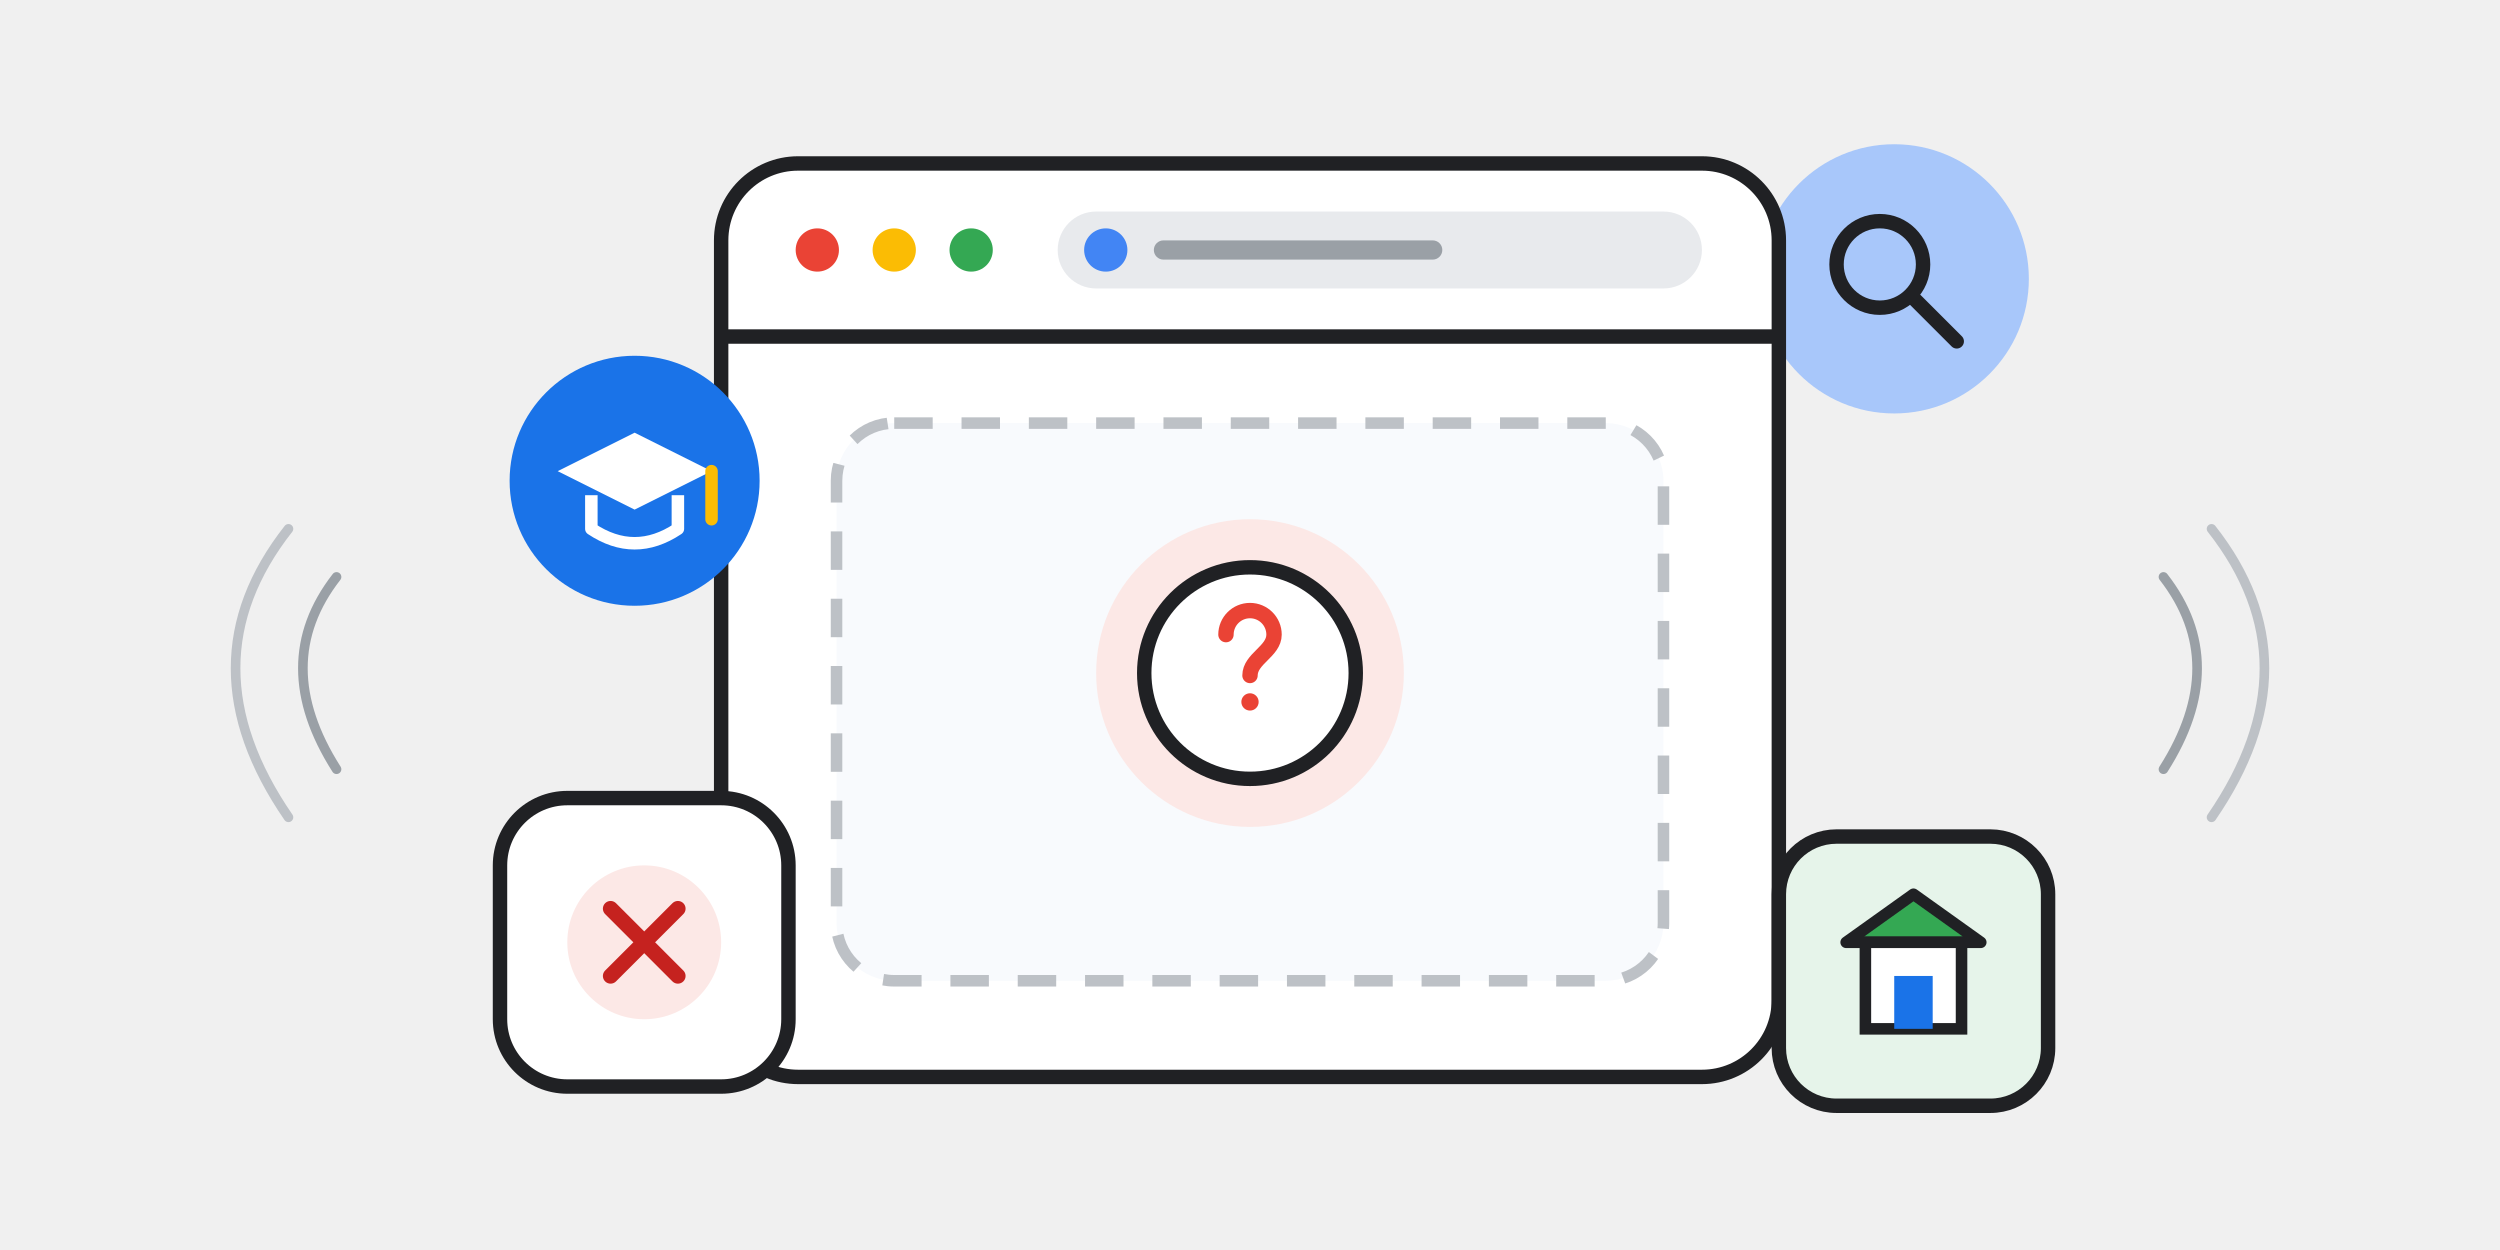
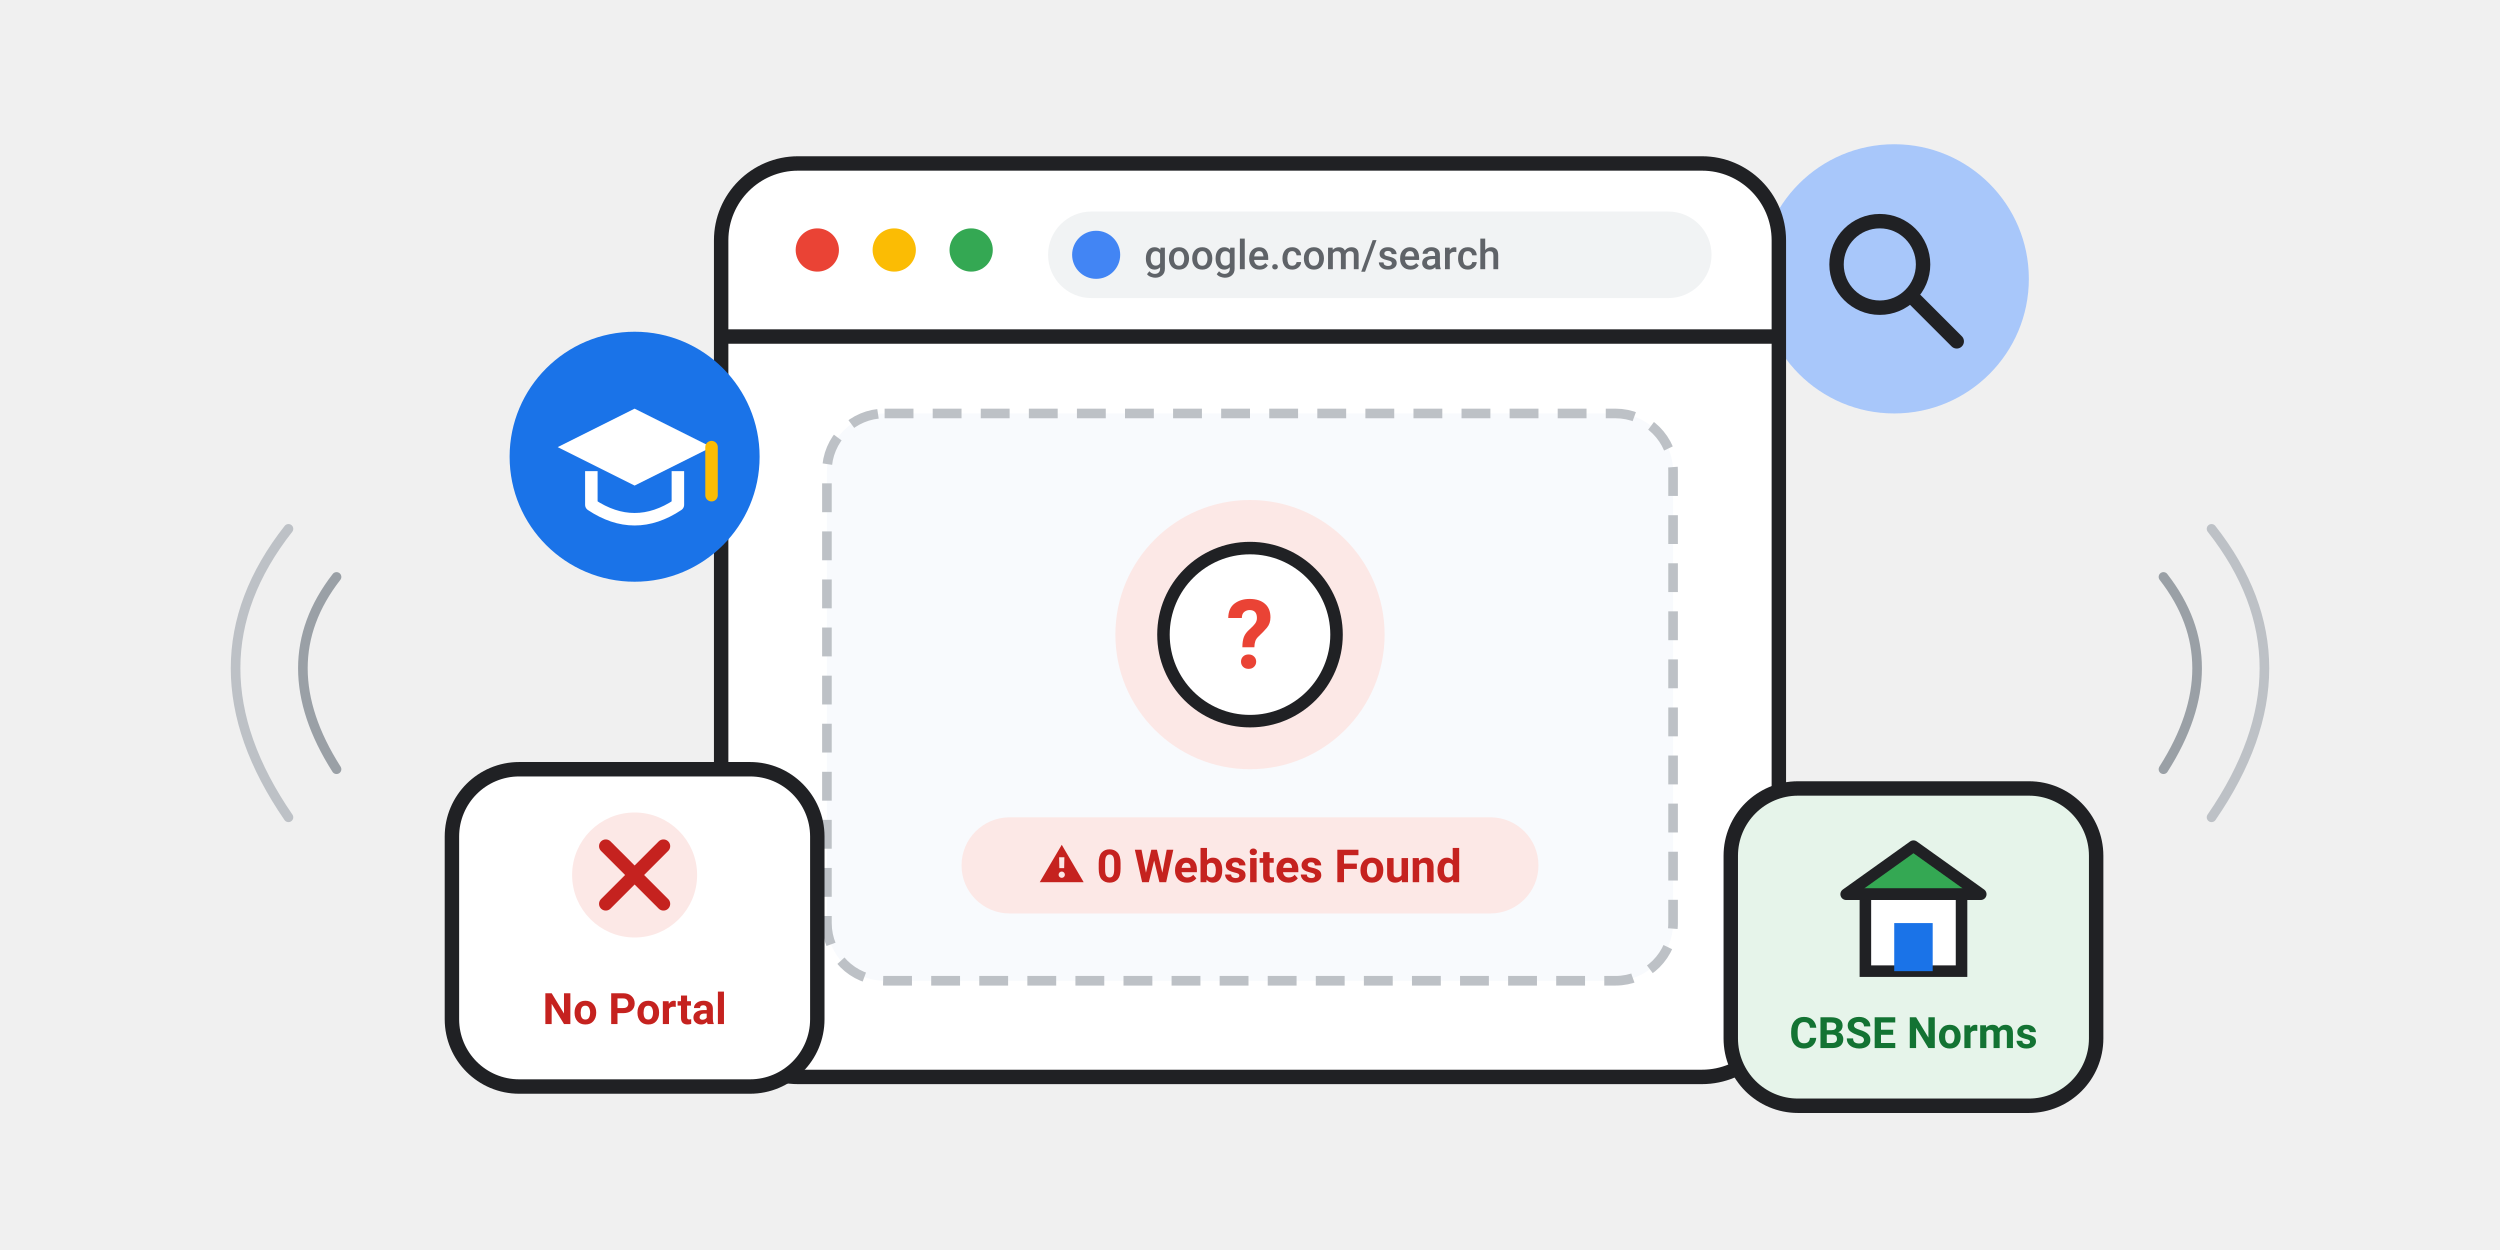
<svg xmlns="http://www.w3.org/2000/svg" viewBox="0 0 520 260" width="520" height="260">
+   <style>
+     text { font-family: 'Google Sans', Roboto, -apple-system, Arial, sans-serif; -webkit-font-smoothing: antialiased; }
+   </style>
  <path d="M70 120 q-14 18 0 40" fill="none" stroke="#9aa0a6" stroke-width="2" stroke-linecap="round" />
  <path d="M450 120 q14 18 0 40" fill="none" stroke="#9aa0a6" stroke-width="2" stroke-linecap="round" />
  <path d="M60 110 q-22 28 0 60" fill="none" stroke="#bdc1c6" stroke-width="2" stroke-linecap="round" />
  <path d="M460 110 q22 28 0 60" fill="none" stroke="#bdc1c6" stroke-width="2" stroke-linecap="round" />
  <circle cx="394" cy="58" r="28" fill="#a8c7fa" />
  <circle cx="391" cy="55" r="9" fill="none" stroke="#202124" stroke-width="3" />
  <path d="M398 62 l9 9" stroke="#202124" stroke-width="3" stroke-linecap="round" />
  <rect x="150" y="34" width="220" height="190" rx="16" fill="#fff" stroke="#202124" stroke-width="3" />
  <path d="M150 70 H370" stroke="#202124" stroke-width="3" />
  <circle cx="170" cy="52" r="4.5" fill="#ea4335" />
  <circle cx="186" cy="52" r="4.5" fill="#fbbc04" />
  <circle cx="202" cy="52" r="4.5" fill="#34a853" />
-   <rect x="220" y="44" width="134" height="16" rx="8" fill="#e8eaed" />
-   <circle cx="230" cy="52" r="4.5" fill="#4285f4" />
-   <rect x="240" y="50" width="60" height="4" rx="2" fill="#9aa0a6" />
-   <rect x="174" y="88" width="172" height="116" rx="12" fill="#f8fafd" stroke="#bdc1c6" stroke-width="2.4" stroke-dasharray="8 6" />
-   <circle cx="260" cy="140" r="32" fill="#fce8e6" />
-   <circle cx="260" cy="140" r="22" fill="#fff" stroke="#202124" stroke-width="3" />
-   <path d="M255 132 a5 5 0 0 1 10 0 c0 3.5 -5 5 -5 8.5" fill="none" stroke="#ea4335" stroke-width="3.2" stroke-linecap="round" />
-   <circle cx="260" cy="146" r="1.8" fill="#ea4335" />
-   <circle cx="132" cy="100" r="26" fill="#1a73e8" />
-   <path d="M116 98 L132 90 L148 98 L132 106Z" fill="#ffffff" />
-   <path d="M123 103 v7 q9 6 18 0 v-7" fill="none" stroke="#ffffff" stroke-width="2.6" stroke-linejoin="round" />
-   <path d="M148 98 v10" stroke="#fbbc04" stroke-width="2.6" stroke-linecap="round" />
-   <rect x="104" y="166" width="60" height="60" rx="14" fill="#ffffff" stroke="#202124" stroke-width="3" />
-   <circle cx="134" cy="196" r="16" fill="#fce8e6" />
-   <path d="M127 189 l14 14 M141 189 l-14 14" stroke="#c5221f" stroke-width="3.2" stroke-linecap="round" />
-   <rect x="370" y="174" width="56" height="56" rx="12" fill="#e6f4ea" stroke="#202124" stroke-width="3" />
-   <path d="M384 196 l14 -10 l14 10z" fill="#34a853" stroke="#202124" stroke-width="2.4" stroke-linejoin="round" />
-   <rect x="388" y="196" width="20" height="18" fill="#fff" stroke="#202124" stroke-width="2.4" />
-   <rect x="394" y="203" width="8" height="11" fill="#1a73e8" />
+   <rect x="218" y="44" width="138" height="18" rx="9" fill="#f1f3f4" />
+   <circle cx="228" cy="53" r="5" fill="#4285f4" />
+   <text x="238" y="56" font-size="8.5" font-weight="500" fill="#5f6368">google.com/search</text>
+   <rect x="172" y="86" width="176" height="118" rx="12" fill="#f8fafd" stroke="#bdc1c6" stroke-width="2" stroke-dasharray="6 4" />
+   <circle cx="260" cy="132" r="28" fill="#fce8e6" />
+   <circle cx="260" cy="132" r="18" fill="#fff" stroke="#202124" stroke-width="2.6" />
+   <text x="260" y="139" font-size="20" font-weight="700" fill="#ea4335" text-anchor="middle">?</text>
+   <rect x="200" y="170" width="120" height="20" rx="10" fill="#fce8e6" />
+   <text x="260" y="183.5" font-size="9.5" font-weight="700" fill="#c5221f" text-anchor="middle">⚠ 0 Websites Found</text>
+   <circle cx="132" cy="95" r="26" fill="#1a73e8" />
+   <path d="M116 93 L132 85 L148 93 L132 101Z" fill="#ffffff" />
+   <path d="M123 98 v7 q9 6 18 0 v-7" fill="none" stroke="#ffffff" stroke-width="2.6" stroke-linejoin="round" />
+   <path d="M148 93 v10" stroke="#fbbc04" stroke-width="2.6" stroke-linecap="round" />
+   <rect x="94" y="160" width="76" height="66" rx="14" fill="#ffffff" stroke="#202124" stroke-width="3" />
+   <circle cx="132" cy="182" r="13" fill="#fce8e6" />
+   <path d="M126 176 l12 12 M138 176 l-12 12" stroke="#c5221f" stroke-width="2.8" stroke-linecap="round" />
+   <text x="132" y="213" font-size="9" font-weight="700" fill="#c5221f" text-anchor="middle">No Portal</text>
+   <rect x="360" y="164" width="76" height="66" rx="14" fill="#e6f4ea" stroke="#202124" stroke-width="3" />
+   <path d="M384 186 l14 -10 l14 10z" fill="#34a853" stroke="#202124" stroke-width="2.4" stroke-linejoin="round" />
+   <rect x="388" y="186" width="20" height="16" fill="#fff" stroke="#202124" stroke-width="2.4" />
+   <rect x="394" y="192" width="8" height="10" fill="#1a73e8" />
+   <text x="398" y="218" font-size="9" font-weight="700" fill="#137333" text-anchor="middle">CBSE Norms</text>
</svg>
